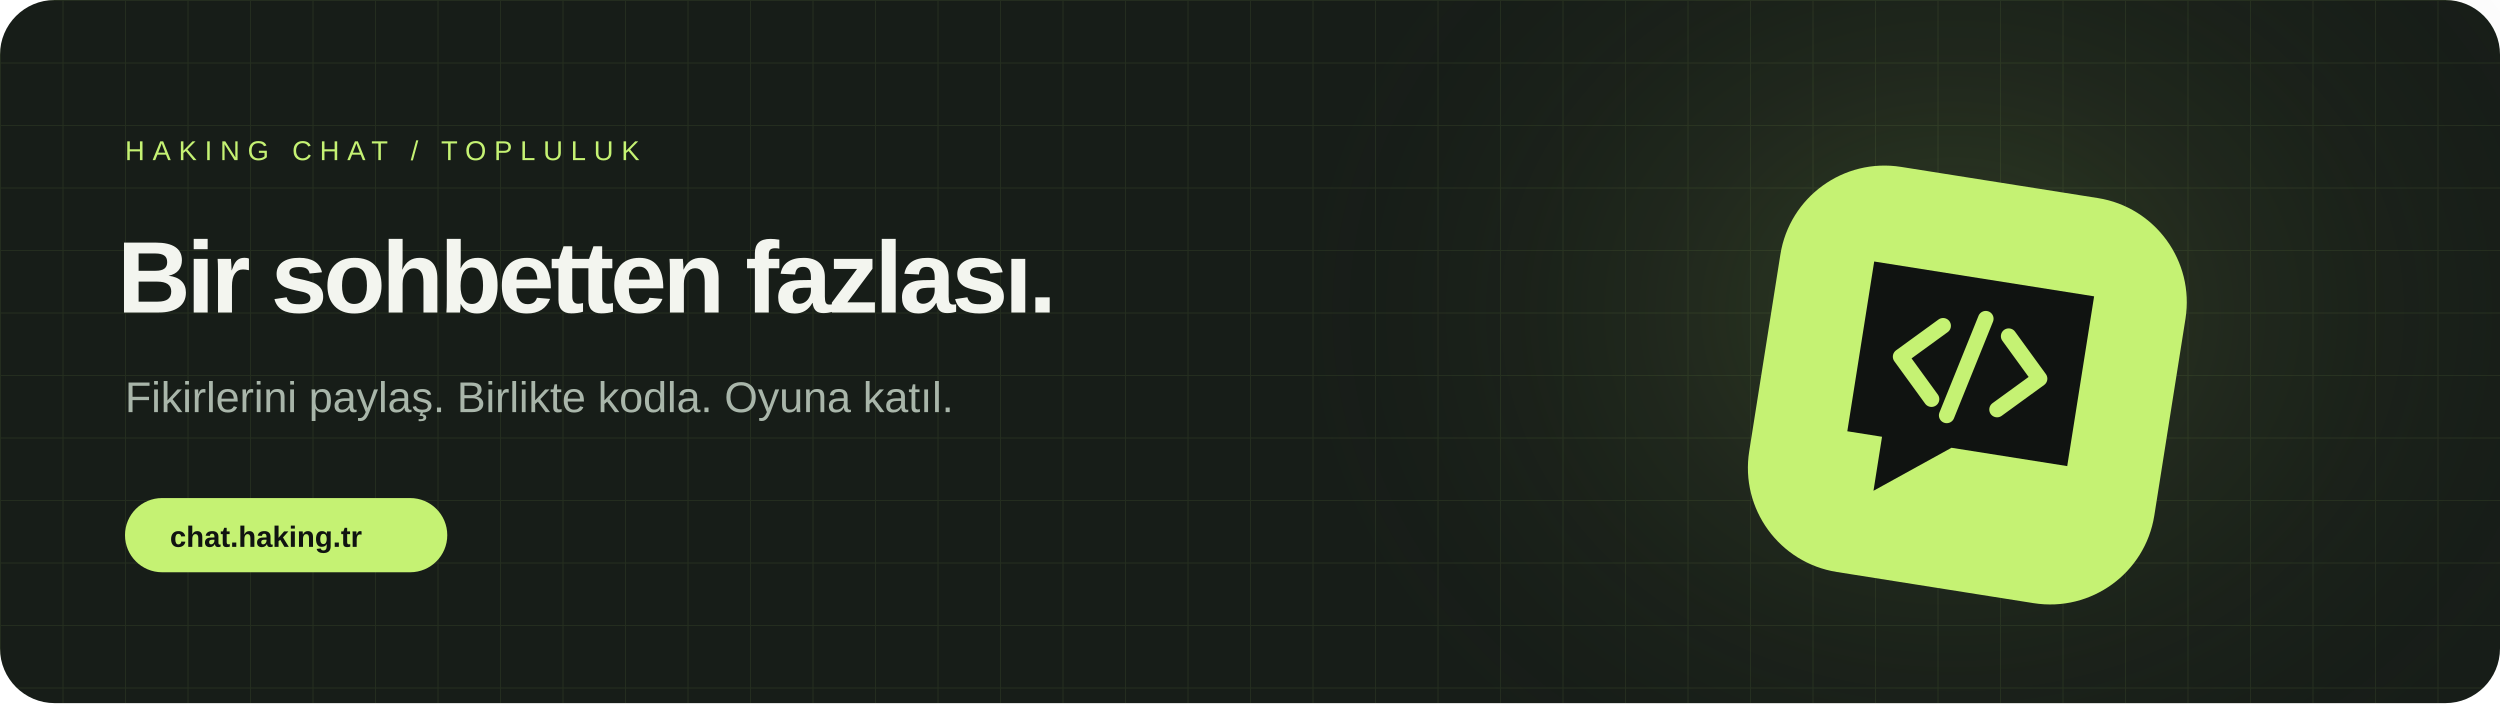
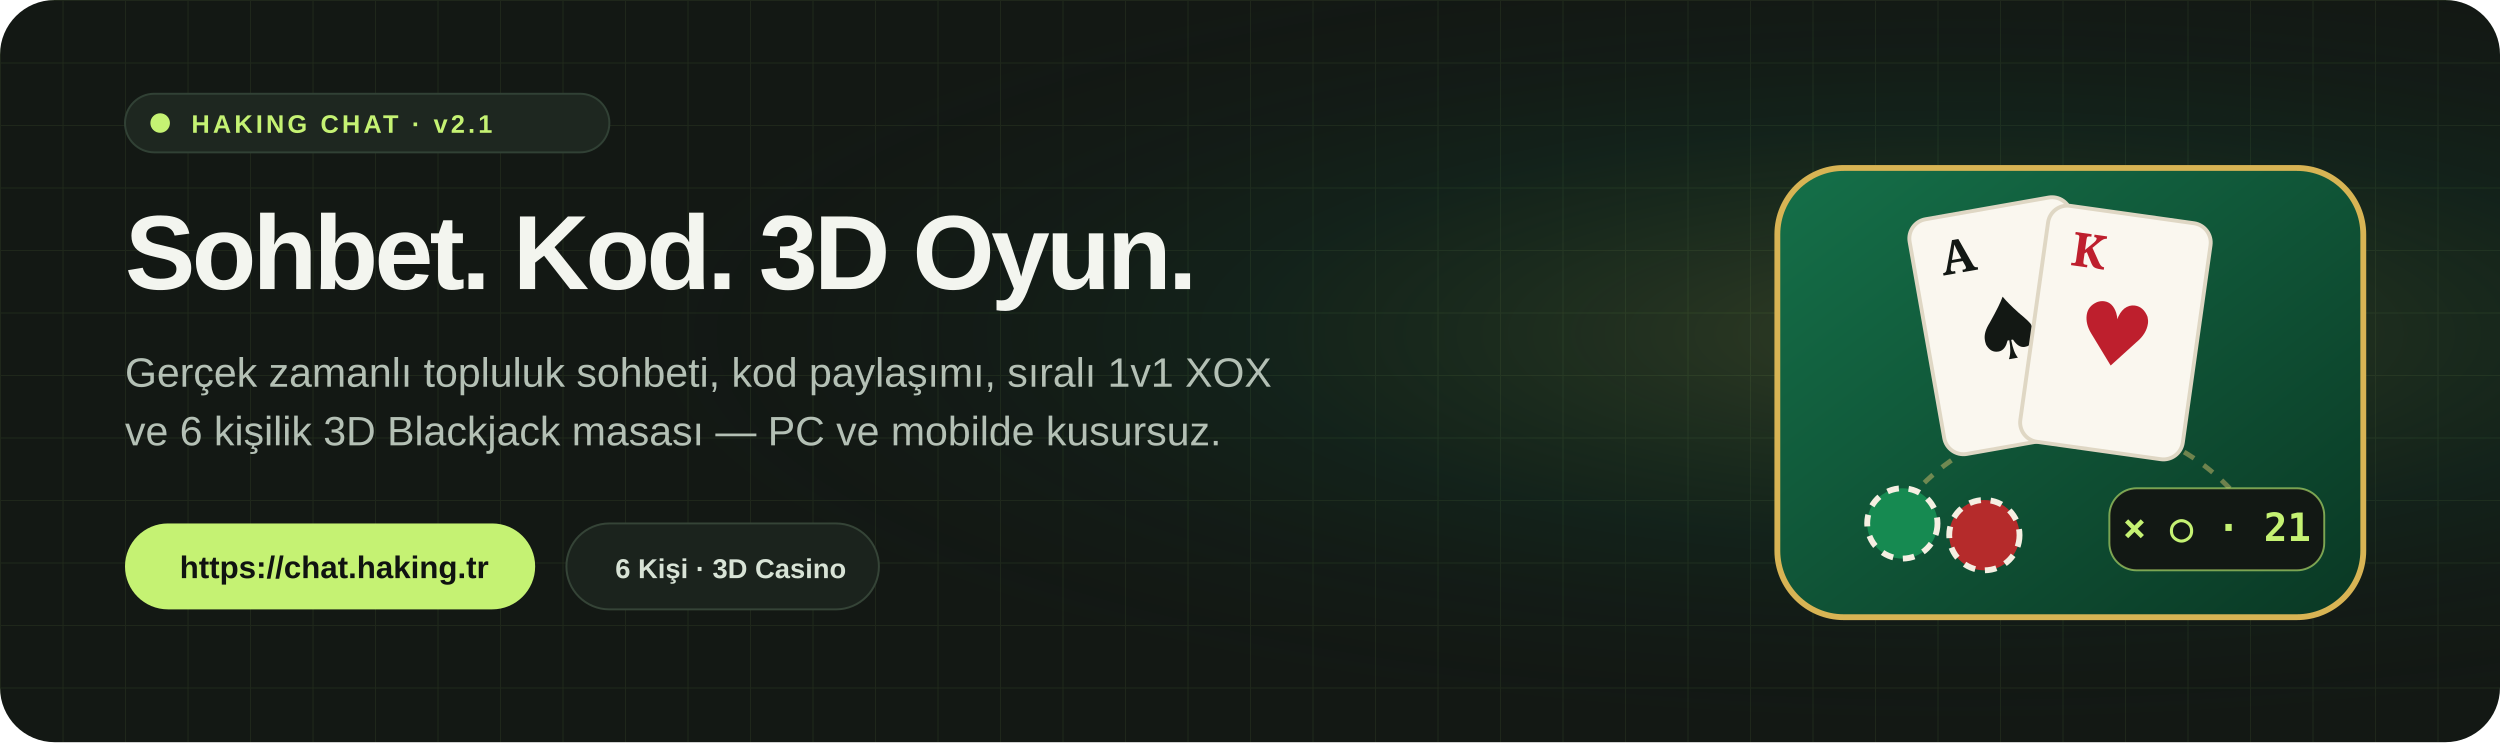
- <svg xmlns="http://www.w3.org/2000/svg" width="1280" height="360" viewBox="0 0 1280 360">
+ <svg xmlns="http://www.w3.org/2000/svg" width="1280" height="380" viewBox="0 0 1280 380">
  <defs>
    <pattern id="g" width="32" height="32" patternUnits="userSpaceOnUse">
-       <path d="M32 0H0v32" fill="none" stroke="#c5f273" stroke-opacity=".08" />
+       <path d="M32 0H0v32" fill="none" stroke="#c5f273" stroke-opacity=".07" />
    </pattern>
-     <radialGradient id="r">
-       <stop stop-color="#c5f273" stop-opacity=".16" />
+     <radialGradient id="r1" cx="78%" cy="45%" r="55%">
+       <stop stop-color="#c5f273" stop-opacity=".18" />
+       <stop offset=".5" stop-color="#14724a" stop-opacity=".12" />
      <stop offset="1" stop-color="#101311" stop-opacity="0" />
    </radialGradient>
+     <linearGradient id="felt" x1="0" y1="0" x2="1" y2="1">
+       <stop offset="0" stop-color="#157049" />
+       <stop offset="1" stop-color="#0a3824" />
+     </linearGradient>
  </defs>
-   <rect width="1280" height="360" rx="28" fill="#171d18" />
-   <rect width="1280" height="360" rx="28" fill="url(#g)" />
-   <ellipse cx="1000" cy="160" rx="360" ry="300" fill="url(#r)" />
-   <text x="64" y="82" fill="#c5f273" font-family="Segoe UI,Arial,sans-serif" font-size="14" letter-spacing="4">HAKING CHAT / TOPLULUK</text>
-   <text x="60" y="160" fill="#f3f5ef" font-family="Segoe UI,Arial,sans-serif" font-weight="700" font-size="52" letter-spacing="-2">Bir sohbetten fazlası.</text>
-   <text x="64" y="211" fill="#a9b6aa" font-family="Segoe UI,Arial,sans-serif" font-size="22">Fikirlerini paylaş. Birlikte kodla. Oyuna katıl.</text>
-   <rect x="64" y="255" width="165" height="38" rx="19" fill="#c5f273" />
-   <text x="87" y="280" fill="#101311" font-family="Segoe UI,Arial,sans-serif" font-weight="600" font-size="15">chat.haking.tr</text>
-   <g transform="translate(920 77) rotate(9)">
-     <rect width="210" height="210" rx="54" fill="#c5f273" />
-     <path d="M48 50h114v88h-60l-36 28v-28H48V50Z" fill="#101311" />
-     <path d="m88 77-19 19 19 19m34-38 19 19-19 19m-13-45-12 52" fill="none" stroke="#c5f273" stroke-width="8" stroke-linecap="round" stroke-linejoin="round" />
+   <rect width="1280" height="380" rx="28" fill="#131814" />
+   <rect width="1280" height="380" rx="28" fill="url(#g)" />
+   <rect width="1280" height="380" rx="28" fill="url(#r1)" />
+   <rect x="64" y="48" width="248" height="30" rx="15" fill="#1e2720" stroke="#314135" />
+   <circle cx="82" cy="63" r="5" fill="#c5f273" />
+   <text x="98" y="68" fill="#c5f273" font-family="Segoe UI,Arial,sans-serif" font-weight="600" font-size="13" letter-spacing="1.6">HAKING CHAT · v2.1</text>
+   <text x="64" y="148" fill="#f3f5ef" font-family="Segoe UI,Arial,sans-serif" font-weight="800" font-size="54" letter-spacing="-1.8">Sohbet. Kod. 3D Oyun.</text>
+   <text x="64" y="198" fill="#b4c0b5" font-family="Segoe UI,Arial,sans-serif" font-size="21">Gerçek zamanlı topluluk sohbeti, kod paylaşımı, sıralı 1v1 XOX</text>
+   <text x="64" y="228" fill="#b4c0b5" font-family="Segoe UI,Arial,sans-serif" font-size="21">ve 6 kişilik 3D Blackjack masası — PC ve mobilde kusursuz.</text>
+   <rect x="64" y="268" width="210" height="44" rx="22" fill="#c5f273" />
+   <text x="92" y="296" fill="#101311" font-family="Segoe UI,Arial,sans-serif" font-weight="700" font-size="16">https://chat.haking.tr</text>
+   <rect x="290" y="268" width="160" height="44" rx="22" fill="#1b231d" stroke="#354437" />
+   <text x="315" y="296" fill="#d8e3d6" font-family="Segoe UI,Arial,sans-serif" font-weight="600" font-size="14">6 Kişi · 3D Casino</text>
+   <g transform="translate(880 56)">
+     <rect x="30" y="30" width="300" height="230" rx="34" fill="url(#felt)" stroke="#d8b454" stroke-width="3" />
+     <path d="M84 220 A110 110 0 0 1 280 220" fill="none" stroke="#e6c873" stroke-opacity=".45" stroke-width="2.5" stroke-dasharray="6 6" />
+     <g transform="translate(96 58) rotate(-10)">
+       <rect width="84" height="122" rx="10" fill="#faf7ef" stroke="#dfd7c4" stroke-width="2" />
+       <text x="14" y="30" fill="#131814" font-family="Georgia,serif" font-weight="700" font-size="24">A</text>
+       <text x="42" y="78" text-anchor="middle" fill="#131814" font-family="serif" font-size="44">♠</text>
+     </g>
+     <g transform="translate(170 48) rotate(8)">
+       <rect width="84" height="122" rx="10" fill="#faf7ef" stroke="#dfd7c4" stroke-width="2" />
+       <text x="14" y="30" fill="#be1f2d" font-family="Georgia,serif" font-weight="700" font-size="24">K</text>
+       <text x="42" y="78" text-anchor="middle" fill="#be1f2d" font-family="serif" font-size="44">♥</text>
+     </g>
+     <circle cx="94" cy="212" r="18" fill="#168a51" stroke="#f5efe2" stroke-width="3" stroke-dasharray="6 5" />
+     <circle cx="136" cy="218" r="18" fill="#b52b2b" stroke="#f5efe2" stroke-width="3" stroke-dasharray="6 5" />
+     <rect x="200" y="194" width="110" height="42" rx="14" fill="#121814" stroke="#c5f273" stroke-opacity=".6" />
+     <text x="255" y="221" text-anchor="middle" fill="#c5f273" font-family="Consolas,monospace" font-weight="700" font-size="20">× ○ · 21</text>
  </g>
</svg>
